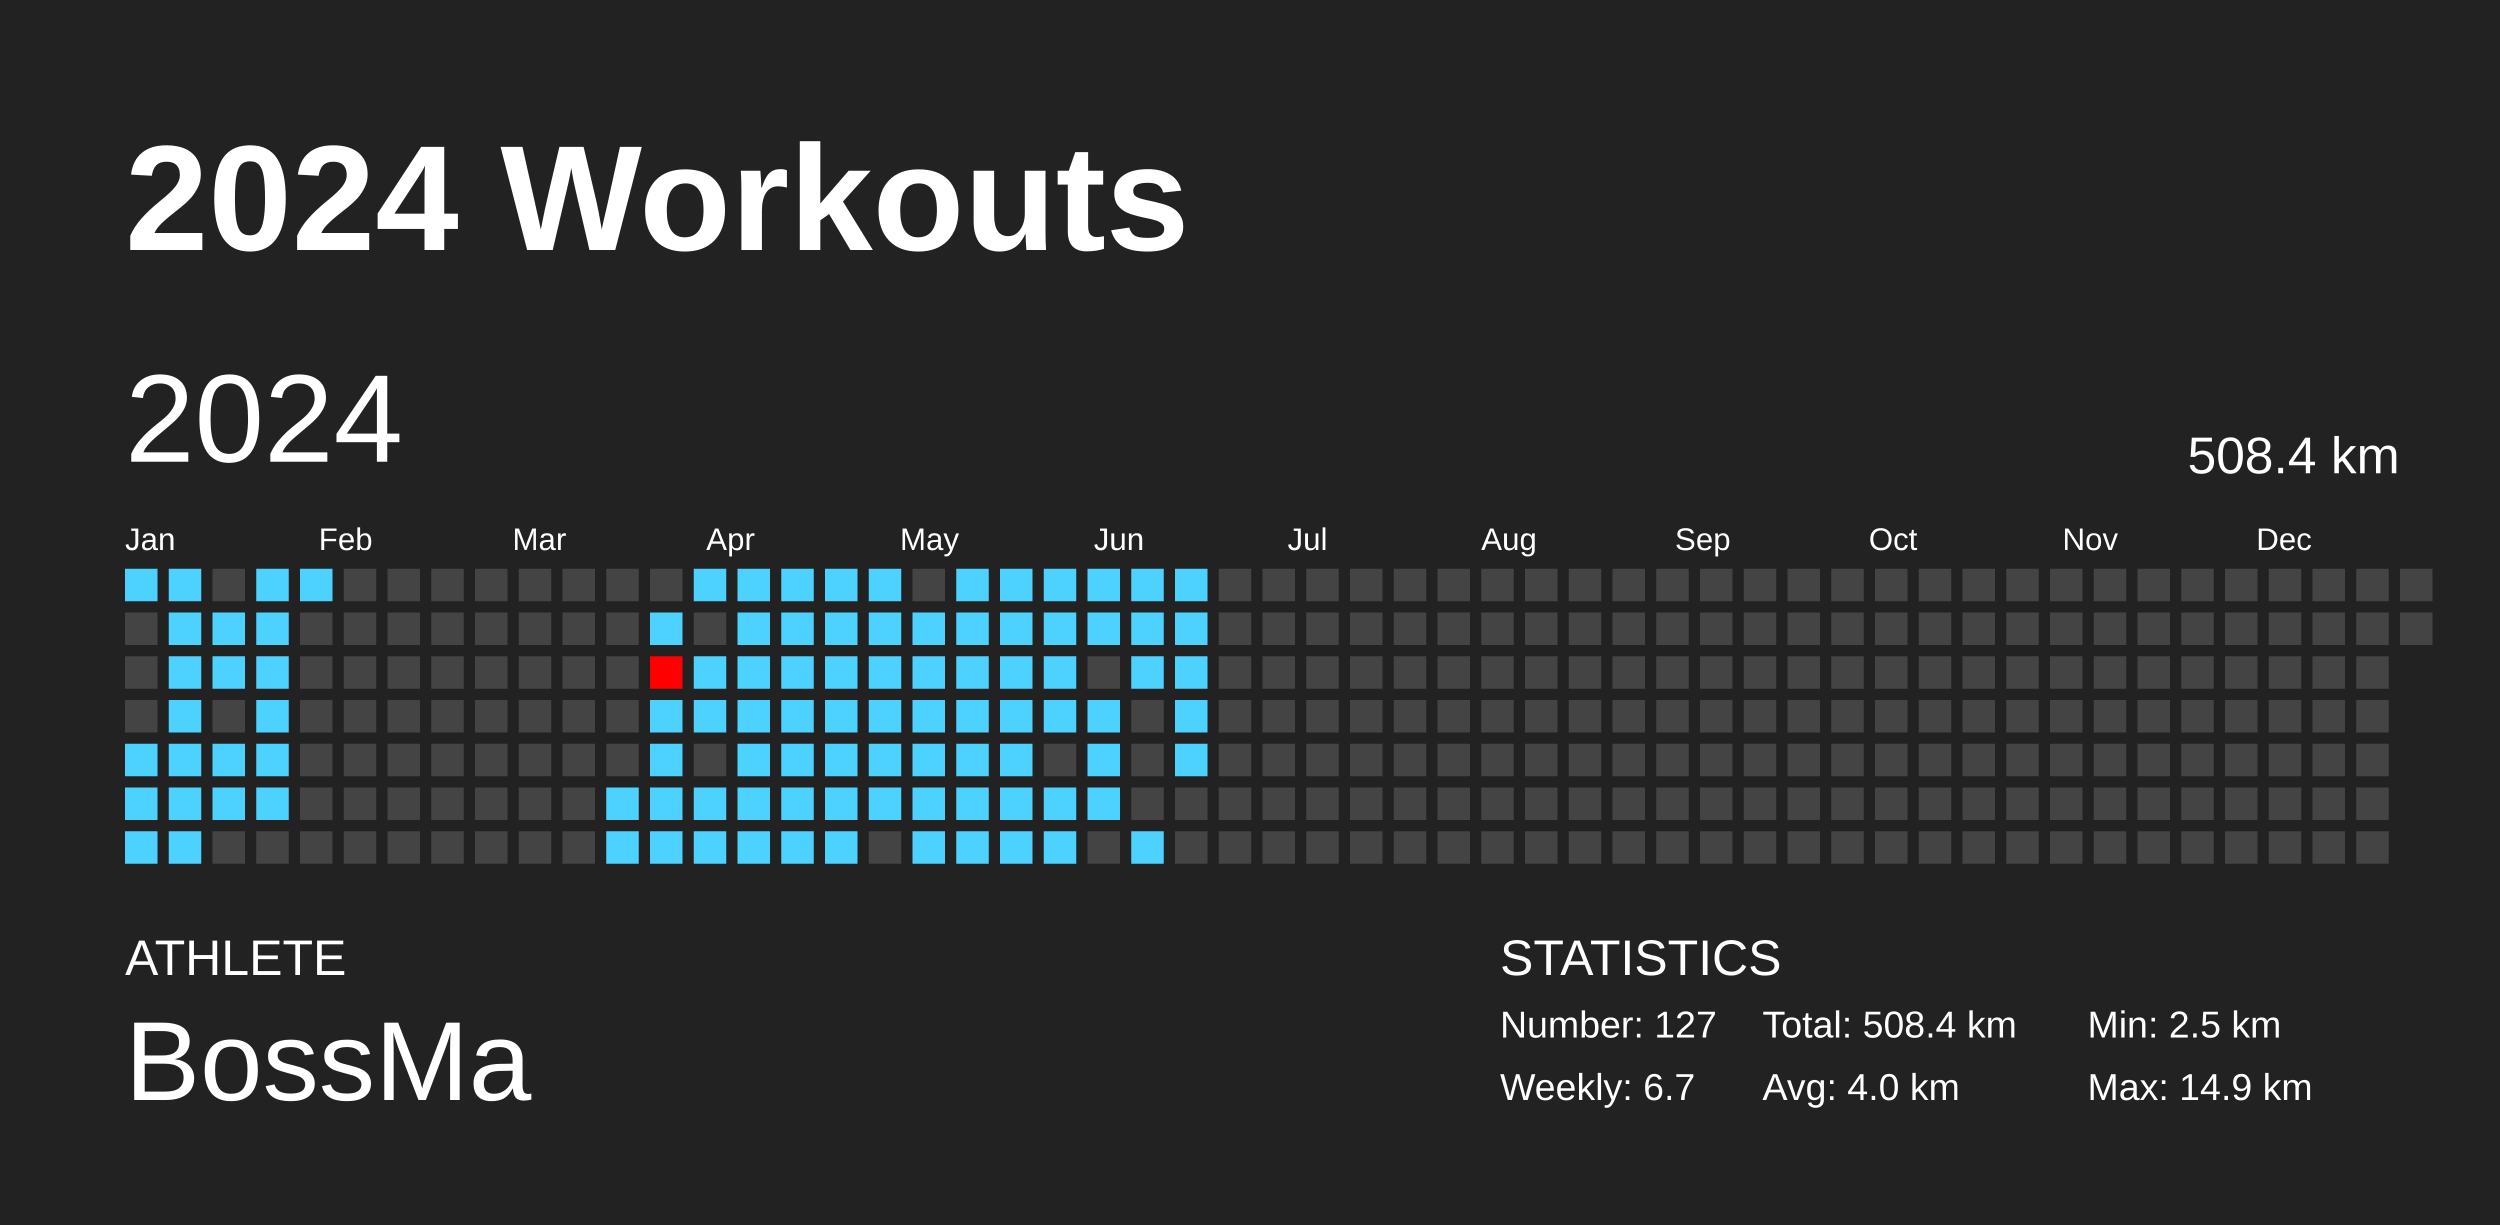
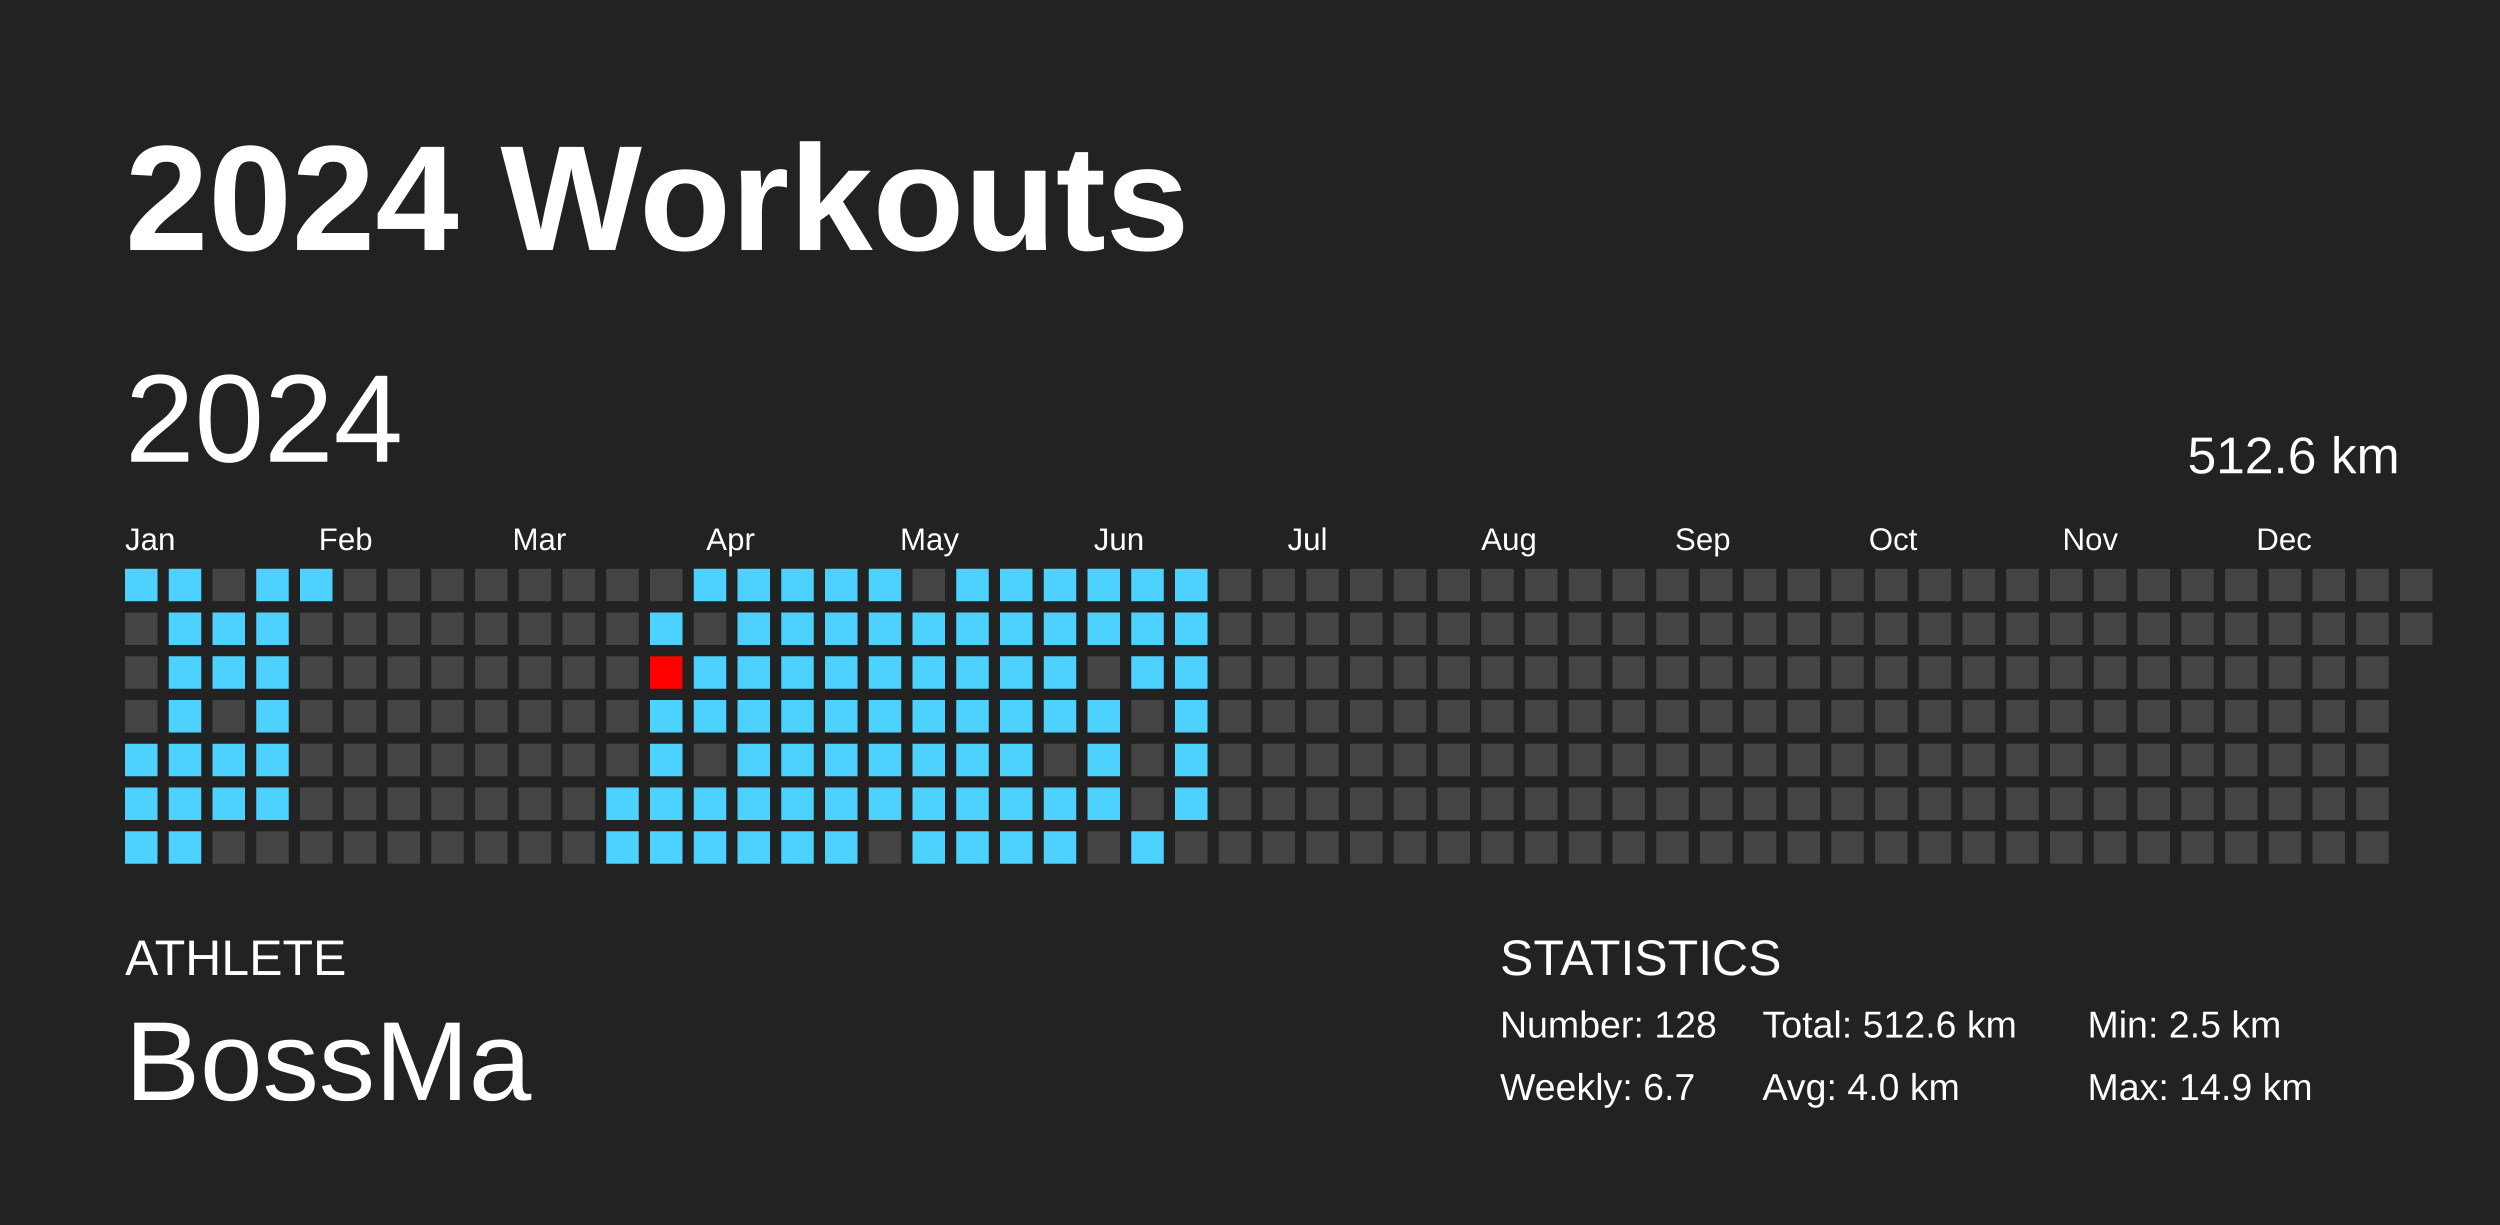
<svg xmlns="http://www.w3.org/2000/svg" baseProfile="full" height="98mm" version="1.1" viewBox="0,0,200,98" width="200mm">
  <defs />
  <rect fill="#222222" height="98" width="200" x="0" y="0" />
  <text fill="#FFFFFF" style="font-size:12px; font-family:Arial; font-weight:bold;" x="10" y="20">2024 Workouts</text>
  <text fill="#FFFFFF" style="font-size:4px; font-family:Arial" x="10" y="78">ATHLETE</text>
  <text fill="#FFFFFF" style="font-size:9px; font-family:Arial" x="10" y="88">BossMa</text>
  <text fill="#FFFFFF" style="font-size:4px; font-family:Arial" x="120" y="78">STATISTICS</text>
-   <text fill="#FFFFFF" style="font-size:3px; font-family:Arial" x="120" y="83">Number: 127</text>
+   <text fill="#FFFFFF" style="font-size:3px; font-family:Arial" x="120" y="83">Number: 128</text>
  <text fill="#FFFFFF" style="font-size:3px; font-family:Arial" x="120" y="88">Weekly: 6.7</text>
-   <text fill="#FFFFFF" style="font-size:3px; font-family:Arial" x="141" y="83">Total: 508.4 km</text>
+   <text fill="#FFFFFF" style="font-size:3px; font-family:Arial" x="141" y="83">Total: 512.6 km</text>
  <text fill="#FFFFFF" style="font-size:3px; font-family:Arial" x="141" y="88">Avg: 4.0 km</text>
  <text fill="#FFFFFF" style="font-size:3px; font-family:Arial" x="167" y="83">Min: 2.5 km</text>
  <text fill="#FFFFFF" style="font-size:3px; font-family:Arial" x="167" y="88">Max: 14.9 km</text>
  <text dominant-baseline="hanging" fill="#FFFFFF" style="font-size:10.0px; font-family:Arial;" x="10" y="30">2024</text>
-   <text dominant-baseline="hanging" fill="#FFFFFF" style="font-size:4.125px; font-family:Arial;" x="175" y="35">508.4 km</text>
+   <text dominant-baseline="hanging" fill="#FFFFFF" style="font-size:4.125px; font-family:Arial;" x="175" y="35">512.6 km</text>
  <text fill="#FFFFFF" style="font-size:2.5px; font-family:Arial" x="10.0" y="44">Jan</text>
  <text fill="#FFFFFF" style="font-size:2.5px; font-family:Arial" x="25.5" y="44">Feb</text>
  <text fill="#FFFFFF" style="font-size:2.5px; font-family:Arial" x="41.0" y="44">Mar</text>
  <text fill="#FFFFFF" style="font-size:2.5px; font-family:Arial" x="56.5" y="44">Apr</text>
  <text fill="#FFFFFF" style="font-size:2.5px; font-family:Arial" x="72.0" y="44">May</text>
  <text fill="#FFFFFF" style="font-size:2.5px; font-family:Arial" x="87.5" y="44">Jun</text>
  <text fill="#FFFFFF" style="font-size:2.5px; font-family:Arial" x="103.0" y="44">Jul</text>
  <text fill="#FFFFFF" style="font-size:2.5px; font-family:Arial" x="118.5" y="44">Aug</text>
  <text fill="#FFFFFF" style="font-size:2.5px; font-family:Arial" x="134.0" y="44">Sep</text>
  <text fill="#FFFFFF" style="font-size:2.5px; font-family:Arial" x="149.5" y="44">Oct</text>
  <text fill="#FFFFFF" style="font-size:2.5px; font-family:Arial" x="165.0" y="44">Nov</text>
  <text fill="#FFFFFF" style="font-size:2.5px; font-family:Arial" x="180.5" y="44">Dec</text>
  <rect fill="#4dd2ff" height="2.6" width="2.6" x="10.0" y="45.5" />
  <rect fill="#444444" height="2.6" width="2.6" x="10.0" y="49.0" />
  <rect fill="#444444" height="2.6" width="2.6" x="10.0" y="52.5" />
  <rect fill="#444444" height="2.6" width="2.6" x="10.0" y="56.0" />
  <rect fill="#4dd2ff" height="2.6" width="2.6" x="10.0" y="59.5" />
  <rect fill="#4dd2ff" height="2.6" width="2.6" x="10.0" y="63.0" />
  <rect fill="#4dd2ff" height="2.6" width="2.6" x="10.0" y="66.5" />
  <rect fill="#4dd2ff" height="2.6" width="2.6" x="13.5" y="45.5" />
  <rect fill="#4dd2ff" height="2.6" width="2.6" x="13.5" y="49.0" />
  <rect fill="#4dd2ff" height="2.6" width="2.6" x="13.5" y="52.5" />
  <rect fill="#4dd2ff" height="2.6" width="2.6" x="13.5" y="56.0" />
  <rect fill="#4dd2ff" height="2.6" width="2.6" x="13.5" y="59.5" />
  <rect fill="#4dd2ff" height="2.6" width="2.6" x="13.5" y="63.0" />
  <rect fill="#4dd2ff" height="2.6" width="2.6" x="13.5" y="66.5" />
  <rect fill="#444444" height="2.6" width="2.6" x="17.0" y="45.5" />
  <rect fill="#4dd2ff" height="2.6" width="2.6" x="17.0" y="49.0" />
  <rect fill="#4dd2ff" height="2.6" width="2.6" x="17.0" y="52.5" />
  <rect fill="#444444" height="2.6" width="2.6" x="17.0" y="56.0" />
  <rect fill="#4dd2ff" height="2.6" width="2.6" x="17.0" y="59.5" />
  <rect fill="#4dd2ff" height="2.6" width="2.6" x="17.0" y="63.0" />
  <rect fill="#444444" height="2.6" width="2.6" x="17.0" y="66.5" />
  <rect fill="#4dd2ff" height="2.6" width="2.6" x="20.5" y="45.5" />
  <rect fill="#4dd2ff" height="2.6" width="2.6" x="20.5" y="49.0" />
  <rect fill="#4dd2ff" height="2.6" width="2.6" x="20.5" y="52.5" />
  <rect fill="#4dd2ff" height="2.6" width="2.6" x="20.5" y="56.0" />
  <rect fill="#4dd2ff" height="2.6" width="2.6" x="20.5" y="59.5" />
  <rect fill="#4dd2ff" height="2.6" width="2.6" x="20.5" y="63.0" />
  <rect fill="#444444" height="2.6" width="2.6" x="20.5" y="66.5" />
  <rect fill="#4dd2ff" height="2.6" width="2.6" x="24.0" y="45.5" />
  <rect fill="#444444" height="2.6" width="2.6" x="24.0" y="49.0" />
  <rect fill="#444444" height="2.6" width="2.6" x="24.0" y="52.5" />
  <rect fill="#444444" height="2.6" width="2.6" x="24.0" y="56.0" />
  <rect fill="#444444" height="2.6" width="2.6" x="24.0" y="59.5" />
  <rect fill="#444444" height="2.6" width="2.6" x="24.0" y="63.0" />
  <rect fill="#444444" height="2.6" width="2.6" x="24.0" y="66.5" />
  <rect fill="#444444" height="2.6" width="2.6" x="27.5" y="45.5" />
  <rect fill="#444444" height="2.6" width="2.6" x="27.5" y="49.0" />
  <rect fill="#444444" height="2.6" width="2.6" x="27.5" y="52.5" />
  <rect fill="#444444" height="2.6" width="2.6" x="27.5" y="56.0" />
  <rect fill="#444444" height="2.6" width="2.6" x="27.5" y="59.5" />
  <rect fill="#444444" height="2.6" width="2.6" x="27.5" y="63.0" />
  <rect fill="#444444" height="2.6" width="2.6" x="27.5" y="66.5" />
  <rect fill="#444444" height="2.6" width="2.6" x="31.0" y="45.5" />
  <rect fill="#444444" height="2.6" width="2.6" x="31.0" y="49.0" />
  <rect fill="#444444" height="2.6" width="2.6" x="31.0" y="52.5" />
  <rect fill="#444444" height="2.6" width="2.6" x="31.0" y="56.0" />
  <rect fill="#444444" height="2.6" width="2.6" x="31.0" y="59.5" />
  <rect fill="#444444" height="2.6" width="2.6" x="31.0" y="63.0" />
  <rect fill="#444444" height="2.6" width="2.6" x="31.0" y="66.5" />
  <rect fill="#444444" height="2.6" width="2.6" x="34.5" y="45.5" />
  <rect fill="#444444" height="2.6" width="2.6" x="34.5" y="49.0" />
  <rect fill="#444444" height="2.6" width="2.6" x="34.5" y="52.5" />
  <rect fill="#444444" height="2.6" width="2.6" x="34.5" y="56.0" />
  <rect fill="#444444" height="2.6" width="2.6" x="34.5" y="59.5" />
  <rect fill="#444444" height="2.6" width="2.6" x="34.5" y="63.0" />
  <rect fill="#444444" height="2.6" width="2.6" x="34.5" y="66.5" />
  <rect fill="#444444" height="2.6" width="2.6" x="38.0" y="45.5" />
  <rect fill="#444444" height="2.6" width="2.6" x="38.0" y="49.0" />
  <rect fill="#444444" height="2.6" width="2.6" x="38.0" y="52.5" />
  <rect fill="#444444" height="2.6" width="2.6" x="38.0" y="56.0" />
  <rect fill="#444444" height="2.6" width="2.6" x="38.0" y="59.5" />
  <rect fill="#444444" height="2.6" width="2.6" x="38.0" y="63.0" />
  <rect fill="#444444" height="2.6" width="2.6" x="38.0" y="66.5" />
  <rect fill="#444444" height="2.6" width="2.6" x="41.5" y="45.5" />
  <rect fill="#444444" height="2.6" width="2.6" x="41.5" y="49.0" />
  <rect fill="#444444" height="2.6" width="2.6" x="41.5" y="52.5" />
  <rect fill="#444444" height="2.6" width="2.6" x="41.5" y="56.0" />
  <rect fill="#444444" height="2.6" width="2.6" x="41.5" y="59.5" />
  <rect fill="#444444" height="2.6" width="2.6" x="41.5" y="63.0" />
  <rect fill="#444444" height="2.6" width="2.6" x="41.5" y="66.5" />
  <rect fill="#444444" height="2.6" width="2.6" x="45.0" y="45.5" />
  <rect fill="#444444" height="2.6" width="2.6" x="45.0" y="49.0" />
  <rect fill="#444444" height="2.6" width="2.6" x="45.0" y="52.5" />
  <rect fill="#444444" height="2.6" width="2.6" x="45.0" y="56.0" />
  <rect fill="#444444" height="2.6" width="2.6" x="45.0" y="59.5" />
  <rect fill="#444444" height="2.6" width="2.6" x="45.0" y="63.0" />
  <rect fill="#444444" height="2.6" width="2.6" x="45.0" y="66.5" />
  <rect fill="#444444" height="2.6" width="2.6" x="48.5" y="45.5" />
  <rect fill="#444444" height="2.6" width="2.6" x="48.5" y="49.0" />
  <rect fill="#444444" height="2.6" width="2.6" x="48.5" y="52.5" />
  <rect fill="#444444" height="2.6" width="2.6" x="48.5" y="56.0" />
  <rect fill="#444444" height="2.6" width="2.6" x="48.5" y="59.5" />
  <rect fill="#4dd2ff" height="2.6" width="2.6" x="48.5" y="63.0" />
  <rect fill="#4dd2ff" height="2.6" width="2.6" x="48.5" y="66.5" />
  <rect fill="#444444" height="2.6" width="2.6" x="52.0" y="45.5" />
  <rect fill="#4dd2ff" height="2.6" width="2.6" x="52.0" y="49.0" />
  <rect fill="#ff0000" height="2.6" width="2.6" x="52.0" y="52.5" />
  <rect fill="#4dd2ff" height="2.6" width="2.6" x="52.0" y="56.0" />
  <rect fill="#4dd2ff" height="2.6" width="2.6" x="52.0" y="59.5" />
  <rect fill="#4dd2ff" height="2.6" width="2.6" x="52.0" y="63.0" />
  <rect fill="#4dd2ff" height="2.6" width="2.6" x="52.0" y="66.5" />
  <rect fill="#4dd2ff" height="2.6" width="2.6" x="55.5" y="45.5" />
  <rect fill="#444444" height="2.6" width="2.6" x="55.5" y="49.0" />
  <rect fill="#4dd2ff" height="2.6" width="2.6" x="55.5" y="52.5" />
  <rect fill="#4dd2ff" height="2.6" width="2.6" x="55.5" y="56.0" />
  <rect fill="#444444" height="2.6" width="2.6" x="55.5" y="59.5" />
  <rect fill="#4dd2ff" height="2.6" width="2.6" x="55.5" y="63.0" />
  <rect fill="#4dd2ff" height="2.6" width="2.6" x="55.5" y="66.5" />
  <rect fill="#4dd2ff" height="2.6" width="2.6" x="59.0" y="45.5" />
  <rect fill="#4dd2ff" height="2.6" width="2.6" x="59.0" y="49.0" />
  <rect fill="#4dd2ff" height="2.6" width="2.6" x="59.0" y="52.5" />
  <rect fill="#4dd2ff" height="2.6" width="2.6" x="59.0" y="56.0" />
  <rect fill="#4dd2ff" height="2.6" width="2.6" x="59.0" y="59.5" />
  <rect fill="#4dd2ff" height="2.6" width="2.6" x="59.0" y="63.0" />
  <rect fill="#4dd2ff" height="2.6" width="2.6" x="59.0" y="66.5" />
  <rect fill="#4dd2ff" height="2.6" width="2.6" x="62.5" y="45.5" />
  <rect fill="#4dd2ff" height="2.6" width="2.6" x="62.5" y="49.0" />
  <rect fill="#4dd2ff" height="2.6" width="2.6" x="62.5" y="52.5" />
  <rect fill="#4dd2ff" height="2.6" width="2.6" x="62.5" y="56.0" />
  <rect fill="#4dd2ff" height="2.6" width="2.6" x="62.5" y="59.5" />
  <rect fill="#4dd2ff" height="2.6" width="2.6" x="62.5" y="63.0" />
  <rect fill="#4dd2ff" height="2.6" width="2.6" x="62.5" y="66.5" />
  <rect fill="#4dd2ff" height="2.6" width="2.6" x="66.0" y="45.5" />
  <rect fill="#4dd2ff" height="2.6" width="2.6" x="66.0" y="49.0" />
  <rect fill="#4dd2ff" height="2.6" width="2.6" x="66.0" y="52.5" />
  <rect fill="#4dd2ff" height="2.6" width="2.6" x="66.0" y="56.0" />
  <rect fill="#4dd2ff" height="2.6" width="2.6" x="66.0" y="59.5" />
  <rect fill="#4dd2ff" height="2.6" width="2.6" x="66.0" y="63.0" />
  <rect fill="#4dd2ff" height="2.6" width="2.6" x="66.0" y="66.5" />
  <rect fill="#4dd2ff" height="2.6" width="2.6" x="69.5" y="45.5" />
  <rect fill="#4dd2ff" height="2.6" width="2.6" x="69.5" y="49.0" />
  <rect fill="#4dd2ff" height="2.6" width="2.6" x="69.5" y="52.5" />
  <rect fill="#4dd2ff" height="2.6" width="2.6" x="69.5" y="56.0" />
  <rect fill="#4dd2ff" height="2.6" width="2.6" x="69.5" y="59.5" />
  <rect fill="#4dd2ff" height="2.6" width="2.6" x="69.5" y="63.0" />
  <rect fill="#444444" height="2.6" width="2.6" x="69.5" y="66.5" />
  <rect fill="#444444" height="2.6" width="2.6" x="73.0" y="45.5" />
  <rect fill="#4dd2ff" height="2.6" width="2.6" x="73.0" y="49.0" />
  <rect fill="#4dd2ff" height="2.6" width="2.6" x="73.0" y="52.5" />
  <rect fill="#4dd2ff" height="2.6" width="2.6" x="73.0" y="56.0" />
  <rect fill="#4dd2ff" height="2.6" width="2.6" x="73.0" y="59.5" />
  <rect fill="#4dd2ff" height="2.6" width="2.6" x="73.0" y="63.0" />
  <rect fill="#4dd2ff" height="2.6" width="2.6" x="73.0" y="66.5" />
  <rect fill="#4dd2ff" height="2.6" width="2.6" x="76.5" y="45.5" />
  <rect fill="#4dd2ff" height="2.6" width="2.6" x="76.5" y="49.0" />
  <rect fill="#4dd2ff" height="2.6" width="2.6" x="76.5" y="52.5" />
  <rect fill="#4dd2ff" height="2.6" width="2.6" x="76.5" y="56.0" />
  <rect fill="#4dd2ff" height="2.6" width="2.6" x="76.5" y="59.5" />
  <rect fill="#4dd2ff" height="2.6" width="2.6" x="76.5" y="63.0" />
  <rect fill="#4dd2ff" height="2.6" width="2.6" x="76.5" y="66.5" />
  <rect fill="#4dd2ff" height="2.6" width="2.6" x="80.0" y="45.5" />
  <rect fill="#4dd2ff" height="2.6" width="2.6" x="80.0" y="49.0" />
  <rect fill="#4dd2ff" height="2.6" width="2.6" x="80.0" y="52.5" />
  <rect fill="#4dd2ff" height="2.6" width="2.6" x="80.0" y="56.0" />
  <rect fill="#4dd2ff" height="2.6" width="2.6" x="80.0" y="59.5" />
  <rect fill="#4dd2ff" height="2.6" width="2.6" x="80.0" y="63.0" />
  <rect fill="#4dd2ff" height="2.6" width="2.6" x="80.0" y="66.5" />
  <rect fill="#4dd2ff" height="2.6" width="2.6" x="83.5" y="45.5" />
  <rect fill="#4dd2ff" height="2.6" width="2.6" x="83.5" y="49.0" />
  <rect fill="#4dd2ff" height="2.6" width="2.6" x="83.5" y="52.5" />
  <rect fill="#4dd2ff" height="2.6" width="2.6" x="83.5" y="56.0" />
  <rect fill="#444444" height="2.6" width="2.6" x="83.5" y="59.5" />
  <rect fill="#4dd2ff" height="2.6" width="2.6" x="83.5" y="63.0" />
  <rect fill="#4dd2ff" height="2.6" width="2.6" x="83.5" y="66.5" />
  <rect fill="#4dd2ff" height="2.6" width="2.6" x="87.0" y="45.5" />
  <rect fill="#4dd2ff" height="2.6" width="2.6" x="87.0" y="49.0" />
  <rect fill="#444444" height="2.6" width="2.6" x="87.0" y="52.5" />
  <rect fill="#4dd2ff" height="2.6" width="2.6" x="87.0" y="56.0" />
  <rect fill="#4dd2ff" height="2.6" width="2.6" x="87.0" y="59.5" />
  <rect fill="#4dd2ff" height="2.6" width="2.6" x="87.0" y="63.0" />
  <rect fill="#444444" height="2.6" width="2.6" x="87.0" y="66.5" />
  <rect fill="#4dd2ff" height="2.6" width="2.6" x="90.5" y="45.5" />
  <rect fill="#4dd2ff" height="2.6" width="2.6" x="90.5" y="49.0" />
  <rect fill="#4dd2ff" height="2.6" width="2.6" x="90.5" y="52.5" />
  <rect fill="#444444" height="2.6" width="2.6" x="90.5" y="56.0" />
  <rect fill="#444444" height="2.6" width="2.6" x="90.5" y="59.5" />
  <rect fill="#444444" height="2.6" width="2.6" x="90.5" y="63.0" />
  <rect fill="#4dd2ff" height="2.6" width="2.6" x="90.5" y="66.5" />
  <rect fill="#4dd2ff" height="2.6" width="2.6" x="94.0" y="45.5" />
  <rect fill="#4dd2ff" height="2.6" width="2.6" x="94.0" y="49.0" />
  <rect fill="#4dd2ff" height="2.6" width="2.6" x="94.0" y="52.5" />
  <rect fill="#4dd2ff" height="2.6" width="2.6" x="94.0" y="56.0" />
  <rect fill="#4dd2ff" height="2.6" width="2.6" x="94.0" y="59.5" />
-   <rect fill="#444444" height="2.6" width="2.6" x="94.0" y="63.0" />
+   <rect fill="#4dd2ff" height="2.6" width="2.6" x="94.0" y="63.0" />
  <rect fill="#444444" height="2.6" width="2.6" x="94.0" y="66.5" />
  <rect fill="#444444" height="2.6" width="2.6" x="97.5" y="45.5" />
  <rect fill="#444444" height="2.6" width="2.6" x="97.5" y="49.0" />
  <rect fill="#444444" height="2.6" width="2.6" x="97.5" y="52.5" />
  <rect fill="#444444" height="2.6" width="2.6" x="97.5" y="56.0" />
  <rect fill="#444444" height="2.6" width="2.6" x="97.5" y="59.5" />
  <rect fill="#444444" height="2.6" width="2.6" x="97.5" y="63.0" />
  <rect fill="#444444" height="2.6" width="2.6" x="97.5" y="66.5" />
  <rect fill="#444444" height="2.6" width="2.6" x="101.0" y="45.5" />
  <rect fill="#444444" height="2.6" width="2.6" x="101.0" y="49.0" />
  <rect fill="#444444" height="2.6" width="2.6" x="101.0" y="52.5" />
  <rect fill="#444444" height="2.6" width="2.6" x="101.0" y="56.0" />
  <rect fill="#444444" height="2.6" width="2.6" x="101.0" y="59.5" />
  <rect fill="#444444" height="2.6" width="2.6" x="101.0" y="63.0" />
  <rect fill="#444444" height="2.6" width="2.6" x="101.0" y="66.5" />
  <rect fill="#444444" height="2.6" width="2.6" x="104.5" y="45.5" />
  <rect fill="#444444" height="2.6" width="2.6" x="104.5" y="49.0" />
  <rect fill="#444444" height="2.6" width="2.6" x="104.5" y="52.5" />
  <rect fill="#444444" height="2.6" width="2.6" x="104.5" y="56.0" />
  <rect fill="#444444" height="2.6" width="2.6" x="104.5" y="59.5" />
  <rect fill="#444444" height="2.6" width="2.6" x="104.5" y="63.0" />
  <rect fill="#444444" height="2.6" width="2.6" x="104.5" y="66.5" />
  <rect fill="#444444" height="2.6" width="2.6" x="108.0" y="45.5" />
  <rect fill="#444444" height="2.6" width="2.6" x="108.0" y="49.0" />
  <rect fill="#444444" height="2.6" width="2.6" x="108.0" y="52.5" />
  <rect fill="#444444" height="2.6" width="2.6" x="108.0" y="56.0" />
  <rect fill="#444444" height="2.6" width="2.6" x="108.0" y="59.5" />
  <rect fill="#444444" height="2.6" width="2.6" x="108.0" y="63.0" />
  <rect fill="#444444" height="2.6" width="2.6" x="108.0" y="66.5" />
  <rect fill="#444444" height="2.6" width="2.6" x="111.5" y="45.5" />
  <rect fill="#444444" height="2.6" width="2.6" x="111.5" y="49.0" />
  <rect fill="#444444" height="2.6" width="2.6" x="111.5" y="52.5" />
  <rect fill="#444444" height="2.6" width="2.6" x="111.5" y="56.0" />
  <rect fill="#444444" height="2.6" width="2.6" x="111.5" y="59.5" />
  <rect fill="#444444" height="2.6" width="2.6" x="111.5" y="63.0" />
  <rect fill="#444444" height="2.6" width="2.6" x="111.5" y="66.5" />
  <rect fill="#444444" height="2.6" width="2.6" x="115.0" y="45.5" />
  <rect fill="#444444" height="2.6" width="2.6" x="115.0" y="49.0" />
  <rect fill="#444444" height="2.6" width="2.6" x="115.0" y="52.5" />
  <rect fill="#444444" height="2.6" width="2.6" x="115.0" y="56.0" />
  <rect fill="#444444" height="2.6" width="2.6" x="115.0" y="59.5" />
  <rect fill="#444444" height="2.6" width="2.6" x="115.0" y="63.0" />
  <rect fill="#444444" height="2.6" width="2.6" x="115.0" y="66.5" />
  <rect fill="#444444" height="2.6" width="2.6" x="118.5" y="45.5" />
  <rect fill="#444444" height="2.6" width="2.6" x="118.5" y="49.0" />
  <rect fill="#444444" height="2.6" width="2.6" x="118.5" y="52.5" />
  <rect fill="#444444" height="2.6" width="2.6" x="118.5" y="56.0" />
  <rect fill="#444444" height="2.6" width="2.6" x="118.5" y="59.5" />
  <rect fill="#444444" height="2.6" width="2.6" x="118.5" y="63.0" />
  <rect fill="#444444" height="2.6" width="2.6" x="118.5" y="66.5" />
  <rect fill="#444444" height="2.6" width="2.6" x="122.0" y="45.5" />
  <rect fill="#444444" height="2.6" width="2.6" x="122.0" y="49.0" />
  <rect fill="#444444" height="2.6" width="2.6" x="122.0" y="52.5" />
  <rect fill="#444444" height="2.6" width="2.6" x="122.0" y="56.0" />
  <rect fill="#444444" height="2.6" width="2.6" x="122.0" y="59.5" />
  <rect fill="#444444" height="2.6" width="2.6" x="122.0" y="63.0" />
  <rect fill="#444444" height="2.6" width="2.6" x="122.0" y="66.5" />
  <rect fill="#444444" height="2.6" width="2.6" x="125.5" y="45.5" />
  <rect fill="#444444" height="2.6" width="2.6" x="125.5" y="49.0" />
  <rect fill="#444444" height="2.6" width="2.6" x="125.5" y="52.5" />
  <rect fill="#444444" height="2.6" width="2.6" x="125.5" y="56.0" />
  <rect fill="#444444" height="2.6" width="2.6" x="125.5" y="59.5" />
  <rect fill="#444444" height="2.6" width="2.6" x="125.5" y="63.0" />
  <rect fill="#444444" height="2.6" width="2.6" x="125.5" y="66.5" />
  <rect fill="#444444" height="2.6" width="2.6" x="129.0" y="45.5" />
  <rect fill="#444444" height="2.6" width="2.6" x="129.0" y="49.0" />
  <rect fill="#444444" height="2.6" width="2.6" x="129.0" y="52.5" />
  <rect fill="#444444" height="2.6" width="2.6" x="129.0" y="56.0" />
  <rect fill="#444444" height="2.6" width="2.6" x="129.0" y="59.5" />
  <rect fill="#444444" height="2.6" width="2.6" x="129.0" y="63.0" />
  <rect fill="#444444" height="2.6" width="2.6" x="129.0" y="66.5" />
  <rect fill="#444444" height="2.6" width="2.6" x="132.5" y="45.5" />
  <rect fill="#444444" height="2.6" width="2.6" x="132.5" y="49.0" />
  <rect fill="#444444" height="2.6" width="2.6" x="132.5" y="52.5" />
  <rect fill="#444444" height="2.6" width="2.6" x="132.5" y="56.0" />
  <rect fill="#444444" height="2.6" width="2.6" x="132.5" y="59.5" />
  <rect fill="#444444" height="2.6" width="2.6" x="132.5" y="63.0" />
  <rect fill="#444444" height="2.6" width="2.6" x="132.5" y="66.5" />
  <rect fill="#444444" height="2.6" width="2.6" x="136.0" y="45.5" />
  <rect fill="#444444" height="2.6" width="2.6" x="136.0" y="49.0" />
  <rect fill="#444444" height="2.6" width="2.6" x="136.0" y="52.5" />
  <rect fill="#444444" height="2.6" width="2.6" x="136.0" y="56.0" />
  <rect fill="#444444" height="2.6" width="2.6" x="136.0" y="59.5" />
  <rect fill="#444444" height="2.6" width="2.6" x="136.0" y="63.0" />
  <rect fill="#444444" height="2.6" width="2.6" x="136.0" y="66.5" />
  <rect fill="#444444" height="2.6" width="2.6" x="139.5" y="45.5" />
  <rect fill="#444444" height="2.6" width="2.6" x="139.5" y="49.0" />
  <rect fill="#444444" height="2.6" width="2.6" x="139.5" y="52.5" />
  <rect fill="#444444" height="2.6" width="2.6" x="139.5" y="56.0" />
  <rect fill="#444444" height="2.6" width="2.6" x="139.5" y="59.5" />
  <rect fill="#444444" height="2.6" width="2.6" x="139.5" y="63.0" />
  <rect fill="#444444" height="2.6" width="2.6" x="139.5" y="66.5" />
  <rect fill="#444444" height="2.6" width="2.6" x="143.0" y="45.5" />
  <rect fill="#444444" height="2.6" width="2.6" x="143.0" y="49.0" />
  <rect fill="#444444" height="2.6" width="2.6" x="143.0" y="52.5" />
  <rect fill="#444444" height="2.6" width="2.6" x="143.0" y="56.0" />
  <rect fill="#444444" height="2.6" width="2.6" x="143.0" y="59.5" />
  <rect fill="#444444" height="2.6" width="2.6" x="143.0" y="63.0" />
  <rect fill="#444444" height="2.6" width="2.6" x="143.0" y="66.5" />
  <rect fill="#444444" height="2.6" width="2.6" x="146.5" y="45.5" />
  <rect fill="#444444" height="2.6" width="2.6" x="146.5" y="49.0" />
  <rect fill="#444444" height="2.6" width="2.6" x="146.5" y="52.5" />
  <rect fill="#444444" height="2.6" width="2.6" x="146.5" y="56.0" />
  <rect fill="#444444" height="2.6" width="2.6" x="146.5" y="59.5" />
  <rect fill="#444444" height="2.6" width="2.6" x="146.5" y="63.0" />
  <rect fill="#444444" height="2.6" width="2.6" x="146.5" y="66.5" />
  <rect fill="#444444" height="2.6" width="2.6" x="150.0" y="45.5" />
  <rect fill="#444444" height="2.6" width="2.6" x="150.0" y="49.0" />
  <rect fill="#444444" height="2.6" width="2.6" x="150.0" y="52.5" />
  <rect fill="#444444" height="2.6" width="2.6" x="150.0" y="56.0" />
  <rect fill="#444444" height="2.6" width="2.6" x="150.0" y="59.5" />
  <rect fill="#444444" height="2.6" width="2.6" x="150.0" y="63.0" />
  <rect fill="#444444" height="2.6" width="2.6" x="150.0" y="66.5" />
  <rect fill="#444444" height="2.6" width="2.6" x="153.5" y="45.5" />
  <rect fill="#444444" height="2.6" width="2.6" x="153.5" y="49.0" />
  <rect fill="#444444" height="2.6" width="2.6" x="153.5" y="52.5" />
  <rect fill="#444444" height="2.6" width="2.6" x="153.5" y="56.0" />
  <rect fill="#444444" height="2.6" width="2.6" x="153.5" y="59.5" />
  <rect fill="#444444" height="2.6" width="2.6" x="153.5" y="63.0" />
  <rect fill="#444444" height="2.6" width="2.6" x="153.5" y="66.5" />
  <rect fill="#444444" height="2.6" width="2.6" x="157.0" y="45.5" />
  <rect fill="#444444" height="2.6" width="2.6" x="157.0" y="49.0" />
  <rect fill="#444444" height="2.6" width="2.6" x="157.0" y="52.5" />
  <rect fill="#444444" height="2.6" width="2.6" x="157.0" y="56.0" />
  <rect fill="#444444" height="2.6" width="2.6" x="157.0" y="59.5" />
  <rect fill="#444444" height="2.6" width="2.6" x="157.0" y="63.0" />
  <rect fill="#444444" height="2.6" width="2.6" x="157.0" y="66.5" />
  <rect fill="#444444" height="2.6" width="2.6" x="160.5" y="45.5" />
  <rect fill="#444444" height="2.6" width="2.6" x="160.5" y="49.0" />
  <rect fill="#444444" height="2.6" width="2.6" x="160.5" y="52.5" />
  <rect fill="#444444" height="2.6" width="2.6" x="160.5" y="56.0" />
  <rect fill="#444444" height="2.6" width="2.6" x="160.5" y="59.5" />
  <rect fill="#444444" height="2.6" width="2.6" x="160.5" y="63.0" />
  <rect fill="#444444" height="2.6" width="2.6" x="160.5" y="66.5" />
  <rect fill="#444444" height="2.6" width="2.6" x="164.0" y="45.5" />
  <rect fill="#444444" height="2.6" width="2.6" x="164.0" y="49.0" />
  <rect fill="#444444" height="2.6" width="2.6" x="164.0" y="52.5" />
  <rect fill="#444444" height="2.6" width="2.6" x="164.0" y="56.0" />
  <rect fill="#444444" height="2.6" width="2.6" x="164.0" y="59.5" />
  <rect fill="#444444" height="2.6" width="2.6" x="164.0" y="63.0" />
  <rect fill="#444444" height="2.6" width="2.6" x="164.0" y="66.5" />
  <rect fill="#444444" height="2.6" width="2.6" x="167.5" y="45.5" />
  <rect fill="#444444" height="2.6" width="2.6" x="167.5" y="49.0" />
  <rect fill="#444444" height="2.6" width="2.6" x="167.5" y="52.5" />
  <rect fill="#444444" height="2.6" width="2.6" x="167.5" y="56.0" />
  <rect fill="#444444" height="2.6" width="2.6" x="167.5" y="59.5" />
  <rect fill="#444444" height="2.6" width="2.6" x="167.5" y="63.0" />
  <rect fill="#444444" height="2.6" width="2.6" x="167.5" y="66.5" />
  <rect fill="#444444" height="2.6" width="2.6" x="171.0" y="45.5" />
  <rect fill="#444444" height="2.6" width="2.6" x="171.0" y="49.0" />
  <rect fill="#444444" height="2.6" width="2.6" x="171.0" y="52.5" />
  <rect fill="#444444" height="2.6" width="2.6" x="171.0" y="56.0" />
  <rect fill="#444444" height="2.6" width="2.6" x="171.0" y="59.5" />
  <rect fill="#444444" height="2.6" width="2.6" x="171.0" y="63.0" />
  <rect fill="#444444" height="2.6" width="2.6" x="171.0" y="66.5" />
  <rect fill="#444444" height="2.6" width="2.6" x="174.5" y="45.5" />
  <rect fill="#444444" height="2.6" width="2.6" x="174.5" y="49.0" />
  <rect fill="#444444" height="2.6" width="2.6" x="174.5" y="52.5" />
  <rect fill="#444444" height="2.6" width="2.6" x="174.5" y="56.0" />
  <rect fill="#444444" height="2.6" width="2.6" x="174.5" y="59.5" />
  <rect fill="#444444" height="2.6" width="2.6" x="174.5" y="63.0" />
  <rect fill="#444444" height="2.6" width="2.6" x="174.5" y="66.5" />
  <rect fill="#444444" height="2.6" width="2.6" x="178.0" y="45.5" />
  <rect fill="#444444" height="2.6" width="2.6" x="178.0" y="49.0" />
  <rect fill="#444444" height="2.6" width="2.6" x="178.0" y="52.5" />
  <rect fill="#444444" height="2.6" width="2.6" x="178.0" y="56.0" />
  <rect fill="#444444" height="2.6" width="2.6" x="178.0" y="59.5" />
  <rect fill="#444444" height="2.6" width="2.6" x="178.0" y="63.0" />
  <rect fill="#444444" height="2.6" width="2.6" x="178.0" y="66.5" />
  <rect fill="#444444" height="2.6" width="2.6" x="181.5" y="45.5" />
  <rect fill="#444444" height="2.6" width="2.6" x="181.5" y="49.0" />
  <rect fill="#444444" height="2.6" width="2.6" x="181.5" y="52.5" />
  <rect fill="#444444" height="2.6" width="2.6" x="181.5" y="56.0" />
  <rect fill="#444444" height="2.6" width="2.6" x="181.5" y="59.5" />
  <rect fill="#444444" height="2.6" width="2.6" x="181.5" y="63.0" />
  <rect fill="#444444" height="2.6" width="2.6" x="181.5" y="66.5" />
  <rect fill="#444444" height="2.6" width="2.6" x="185.0" y="45.5" />
  <rect fill="#444444" height="2.6" width="2.6" x="185.0" y="49.0" />
  <rect fill="#444444" height="2.6" width="2.6" x="185.0" y="52.5" />
  <rect fill="#444444" height="2.6" width="2.6" x="185.0" y="56.0" />
  <rect fill="#444444" height="2.6" width="2.6" x="185.0" y="59.5" />
  <rect fill="#444444" height="2.6" width="2.6" x="185.0" y="63.0" />
  <rect fill="#444444" height="2.6" width="2.6" x="185.0" y="66.5" />
  <rect fill="#444444" height="2.6" width="2.6" x="188.5" y="45.5" />
  <rect fill="#444444" height="2.6" width="2.6" x="188.5" y="49.0" />
  <rect fill="#444444" height="2.6" width="2.6" x="188.5" y="52.5" />
  <rect fill="#444444" height="2.6" width="2.6" x="188.5" y="56.0" />
  <rect fill="#444444" height="2.6" width="2.6" x="188.5" y="59.5" />
  <rect fill="#444444" height="2.6" width="2.6" x="188.5" y="63.0" />
  <rect fill="#444444" height="2.6" width="2.6" x="188.5" y="66.5" />
  <rect fill="#444444" height="2.6" width="2.6" x="192.0" y="45.5" />
  <rect fill="#444444" height="2.6" width="2.6" x="192.0" y="49.0" />
</svg>
